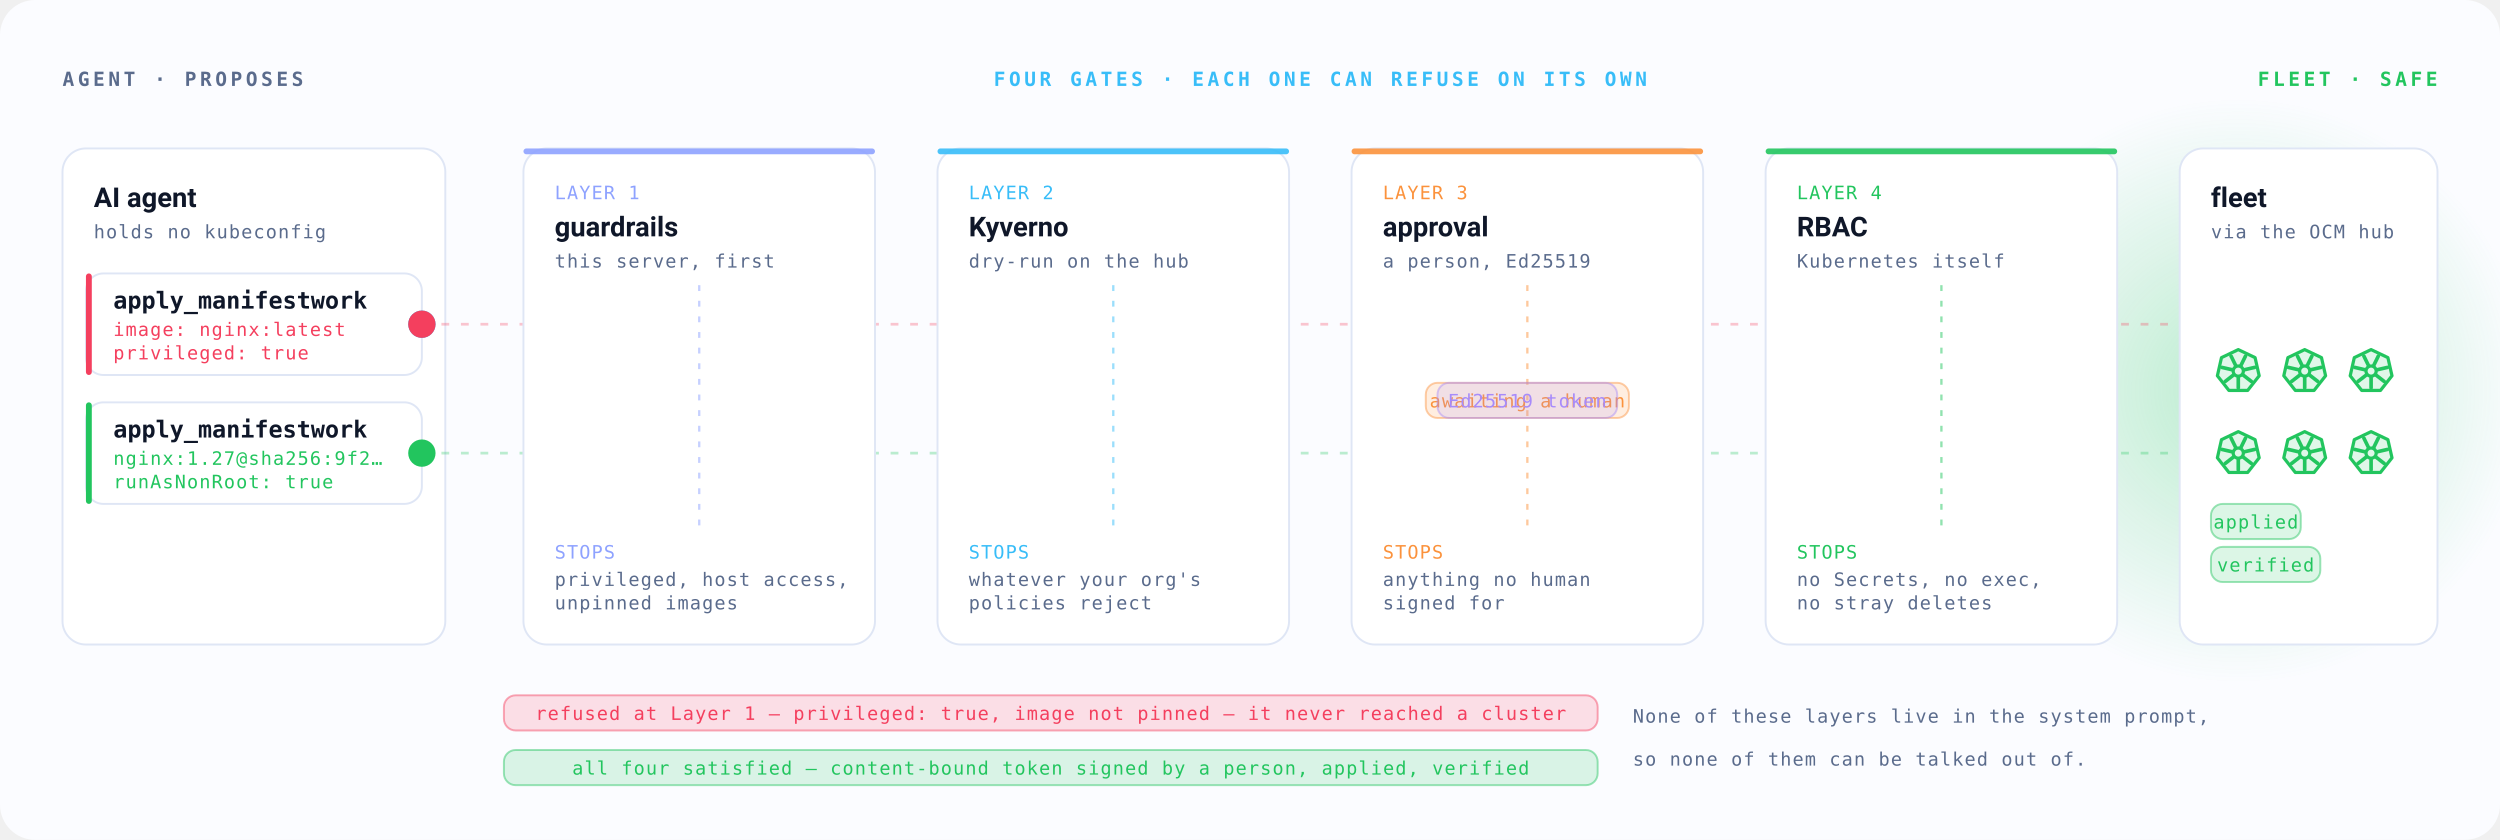
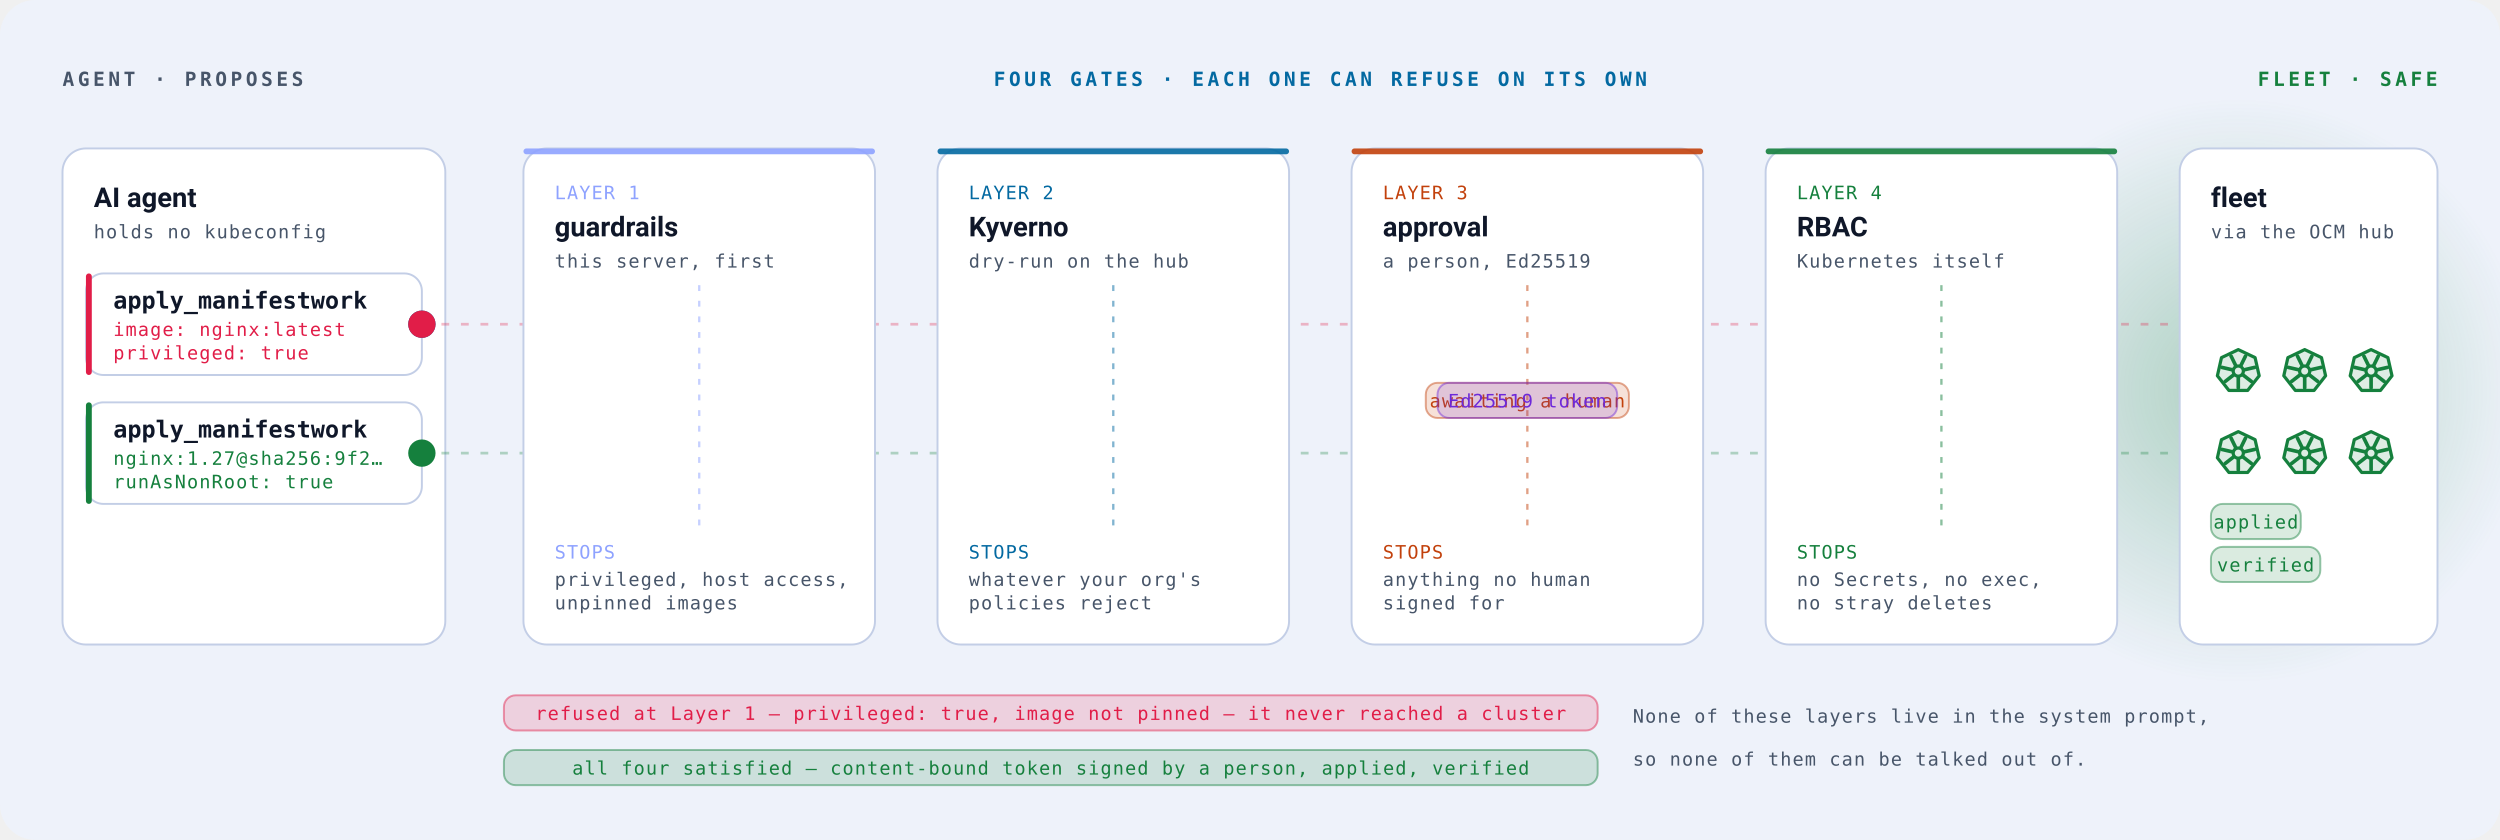
<svg xmlns="http://www.w3.org/2000/svg" viewBox="0 0 1280 430" role="img" aria-label="Two writes walk the same four gates: a privileged, unpinned request is refused at the first layer and never reaches a cluster, while a compliant one passes the static checks, Kyverno, a human Ed25519 signature and RBAC, and is applied and verified.">
  <style>
    .mono{font-family:ui-monospace,SFMono-Regular,Menlo,Consolas,monospace}
    .sans{font-family:system-ui,-apple-system,Segoe UI,Roboto,sans-serif}
    .b{font-size:12px;font-weight:700}.xs{font-size:9.5px;letter-spacing:.06em}
    .s{font-size:11px}.cap{font-size:10px;font-weight:700;letter-spacing:.18em}
    .num{font-size:22px;font-weight:700}
    @keyframes dash{to{stroke-dashoffset:-40}}
    @keyframes glow{0%,100%{opacity:.22}50%{opacity:.44}}
-     @keyframes blip{0%,100%{opacity:.25}50%{opacity:1}}
+     @keyframes blip{0%,100%{opacity:.5}50%{opacity:1}}
    .wire{animation:dash 1.6s linear infinite}
    .glow{animation:glow 4s ease-in-out infinite}

    @keyframes runA{0%,4%{transform:translateX(0)}14%,22%{transform:translateX(142.0px)}
      31%,100%{transform:translateX(0)}}
    @keyframes tintA{0%,13%{opacity:0}16%,30%{opacity:1}34%,100%{opacity:0}}
    @keyframes hideA{0%,13%{opacity:1}16%,30%{opacity:0}34%,100%{opacity:1}}
    @keyframes runB{0%,34%{transform:translateX(0)}
      41%,44%{transform:translateX(142.0px)}
      49%,52%{transform:translateX(354.0px)}
      57%,67%{transform:translateX(566.0px)}
      73%,76%{transform:translateX(778.0px)}
      83%,94%{transform:translateX(930px)}
      97%,100%{transform:translateX(930px);opacity:0}}
    @keyframes showB{0%,33%{opacity:0}35%,85%{opacity:1}91%,100%{opacity:0}}
@keyframes mA{0%,13%{opacity:0;transform:scale(.5)}17%,30%{opacity:1;transform:scale(1)}33%,100%{opacity:0;transform:scale(.5)}}@keyframes mB0{0%,38%{opacity:0;transform:scale(.5)}42%,94%{opacity:1;transform:scale(1)}97%,100%{opacity:0;transform:scale(.5)}}@keyframes mB1{0%,46%{opacity:0;transform:scale(.5)}50%,94%{opacity:1;transform:scale(1)}97%,100%{opacity:0;transform:scale(.5)}}@keyframes mB2{0%,64%{opacity:0;transform:scale(.5)}68%,94%{opacity:1;transform:scale(1)}97%,100%{opacity:0;transform:scale(.5)}}@keyframes mB3{0%,70%{opacity:0;transform:scale(.5)}74%,94%{opacity:1;transform:scale(1)}97%,100%{opacity:0;transform:scale(.5)}}.mB0{animation:mB0 15s ease-out infinite}.mB1{animation:mB1 15s ease-out infinite}.mB2{animation:mB2 15s ease-out infinite}.mB3{animation:mB3 15s ease-out infinite}
    @keyframes refused{0%,15%{opacity:0}19%,32%{opacity:1}36%,100%{opacity:0}}
    @keyframes waiting{0%,56%{opacity:0}59%,64%{opacity:1}67%,100%{opacity:0}}
    @keyframes signed{0%,64%{opacity:0}68%,94%{opacity:1}97%,100%{opacity:0}}
    @keyframes landed{0%,82%{opacity:0}86%,96%{opacity:1}99%,100%{opacity:0}}
-     @keyframes live{0%,84%{opacity:.42}90%,96%{opacity:1}99%,100%{opacity:.42}}
+     @keyframes live{0%,84%{opacity:.6}90%,96%{opacity:1}99%,100%{opacity:.6}}
    .pkt{transform-box:fill-box}
    .runA{animation:runA 15s ease-in-out infinite}
    .runB{animation:runB 15s ease-in-out infinite,showB 15s linear infinite}
    .tintA{animation:tintA 15s linear infinite}.hideA{animation:hideA 15s linear infinite}
    .m{transform-origin:center;transform-box:fill-box;opacity:0}
    .refused{animation:refused 15s linear infinite}
    .waiting{animation:waiting 15s ease-in-out infinite}
    .signed{animation:signed 15s linear infinite}
    .landed{animation:landed 15s linear infinite}
    .node{animation:live 15s ease-in-out infinite}
    .n1{animation-delay:.15s}.n2{animation-delay:.3s}.n3{animation-delay:.45s}
    .n4{animation-delay:.6s}.n5{animation-delay:.75s}
    @media (prefers-reduced-motion:reduce){
      .runB{transform:translateX(930px)}.m,.signed,.landed,.refused{opacity:1}
      .runA,.tintA,.waiting{opacity:0}.hideA{opacity:1}.node{opacity:1}}

    @media (prefers-reduced-motion:reduce){*{animation:none!important}}
  </style>
-   <rect width="1280" height="430" rx="18" fill="#fbfcff" />
+   <rect width="1280" height="430" rx="18" fill="#eef2fa" />
  <circle class="glow" cx="1146" cy="200" r="150" fill="url(#gg-light)" />
  <defs>
    <radialGradient id="gg-light">
-       <stop offset="0%" stop-color="#22c55e" stop-opacity=".3" />
-       <stop offset="100%" stop-color="#22c55e" stop-opacity="0" />
+       <stop offset="0%" stop-color="#15803d" stop-opacity=".3" />
+       <stop offset="100%" stop-color="#15803d" stop-opacity="0" />
    </radialGradient>
  </defs>
-   <text x="32" y="44" text-anchor="start" class="mono cap" fill="#5a6b8c">AGENT · PROPOSES</text>
-   <text x="676" y="44" text-anchor="middle" class="mono cap" fill="#38bdf8">FOUR GATES · EACH ONE CAN REFUSE ON ITS OWN</text>
-   <text x="1248" y="44" text-anchor="end" class="mono cap" fill="#22c55e">FLEET · SAFE</text>
-   <g>
-     <rect x="32" y="76" width="196" height="254" rx="12" fill="#ffffff" stroke="#dfe6f5" />
+   <text x="32" y="44" text-anchor="start" class="mono cap" fill="#475569">AGENT · PROPOSES</text>
+   <text x="676" y="44" text-anchor="middle" class="mono cap" fill="#0369a1">FOUR GATES · EACH ONE CAN REFUSE ON ITS OWN</text>
+   <text x="1248" y="44" text-anchor="end" class="mono cap" fill="#15803d">FLEET · SAFE</text>
+   <g>
+     <rect x="32" y="76" width="196" height="254" rx="12" fill="#ffffff" stroke="#c3cee6" />
    <text x="48" y="106" class="sans" font-size="14" font-weight="700" fill="#0f1729">AI agent</text>
-     <text x="48" y="122" class="mono xs" fill="#5a6b8c">holds no kubeconfig</text>
-     <rect x="44" y="140" width="172" height="52" rx="9" fill="#ffffff" stroke="#dfe6f5" />
-     <rect x="44" y="140" width="3" height="52" rx="1.5" fill="#f43f5e" />
+     <text x="48" y="122" class="mono xs" fill="#475569">holds no kubeconfig</text>
+     <rect x="44" y="140" width="172" height="52" rx="9" fill="#ffffff" stroke="#c3cee6" />
+     <rect x="44" y="140" width="3" height="52" rx="1.5" fill="#e11d48" />
    <text x="58" y="158" class="mono b" fill="#0f1729">apply_manifestwork</text>
-     <text x="58" y="172" class="mono xs" fill="#f43f5e">image: nginx:latest</text>
-     <text x="58" y="184" class="mono xs" fill="#f43f5e">privileged: true</text>
-     <rect x="44" y="206" width="172" height="52" rx="9" fill="#ffffff" stroke="#dfe6f5" />
-     <rect x="44" y="206" width="3" height="52" rx="1.5" fill="#22c55e" />
+     <text x="58" y="172" class="mono xs" fill="#e11d48">image: nginx:latest</text>
+     <text x="58" y="184" class="mono xs" fill="#e11d48">privileged: true</text>
+     <rect x="44" y="206" width="172" height="52" rx="9" fill="#ffffff" stroke="#c3cee6" />
+     <rect x="44" y="206" width="3" height="52" rx="1.5" fill="#15803d" />
    <text x="58" y="224" class="mono b" fill="#0f1729">apply_manifestwork</text>
-     <text x="58" y="238" class="mono xs" fill="#22c55e">nginx:1.27@sha256:9f2…</text>
-     <text x="58" y="250" class="mono xs" fill="#22c55e">runAsNonRoot: true</text>
-   </g>
-   <line class="wire" x1="216" y1="166" x2="1124" y2="166" stroke="#f43f5e" stroke-width="1.4" stroke-dasharray="4 6" opacity=".3" />
-   <line class="wire" x1="216" y1="232" x2="1124" y2="232" stroke="#22c55e" stroke-width="1.4" stroke-dasharray="4 6" opacity=".3" />
-   <g>
-     <rect x="268" y="76" width="180" height="254" rx="12" fill="#ffffff" stroke="#dfe6f5" />
+     <text x="58" y="238" class="mono xs" fill="#15803d">nginx:1.27@sha256:9f2…</text>
+     <text x="58" y="250" class="mono xs" fill="#15803d">runAsNonRoot: true</text>
+   </g>
+   <line class="wire" x1="216" y1="166" x2="1124" y2="166" stroke="#e11d48" stroke-width="1.4" stroke-dasharray="4 6" opacity=".3" />
+   <line class="wire" x1="216" y1="232" x2="1124" y2="232" stroke="#15803d" stroke-width="1.4" stroke-dasharray="4 6" opacity=".3" />
+   <g>
+     <rect x="268" y="76" width="180" height="254" rx="12" fill="#ffffff" stroke="#c3cee6" />
    <rect x="268" y="76" width="180" height="3" rx="1.5" fill="#8ea2ff" opacity=".9" />
    <text x="284" y="102" class="mono xs" fill="#8ea2ff">LAYER 1</text>
    <text x="284" y="121" class="sans" font-size="14" font-weight="700" fill="#0f1729">guardrails</text>
-     <text x="284" y="137" class="mono xs" fill="#5a6b8c">this server, first</text>
+     <text x="284" y="137" class="mono xs" fill="#475569">this server, first</text>
    <line x1="358.0" y1="146" x2="358.0" y2="272" stroke="#8ea2ff" stroke-width="1.2" stroke-dasharray="3 5" opacity=".5" />
    <text x="284" y="286" class="mono xs" fill="#8ea2ff">STOPS</text>
-     <text x="284" y="300" class="mono xs" fill="#5a6b8c">privileged, host access,</text>
-     <text x="284" y="312" class="mono xs" fill="#5a6b8c">unpinned images</text>
-   </g>
-   <g>
-     <rect x="480" y="76" width="180" height="254" rx="12" fill="#ffffff" stroke="#dfe6f5" />
-     <rect x="480" y="76" width="180" height="3" rx="1.5" fill="#38bdf8" opacity=".9" />
-     <text x="496" y="102" class="mono xs" fill="#38bdf8">LAYER 2</text>
+     <text x="284" y="300" class="mono xs" fill="#475569">privileged, host access,</text>
+     <text x="284" y="312" class="mono xs" fill="#475569">unpinned images</text>
+   </g>
+   <g>
+     <rect x="480" y="76" width="180" height="254" rx="12" fill="#ffffff" stroke="#c3cee6" />
+     <rect x="480" y="76" width="180" height="3" rx="1.5" fill="#0369a1" opacity=".9" />
+     <text x="496" y="102" class="mono xs" fill="#0369a1">LAYER 2</text>
    <text x="496" y="121" class="sans" font-size="14" font-weight="700" fill="#0f1729">Kyverno</text>
-     <text x="496" y="137" class="mono xs" fill="#5a6b8c">dry-run on the hub</text>
-     <line x1="570.0" y1="146" x2="570.0" y2="272" stroke="#38bdf8" stroke-width="1.2" stroke-dasharray="3 5" opacity=".5" />
-     <text x="496" y="286" class="mono xs" fill="#38bdf8">STOPS</text>
-     <text x="496" y="300" class="mono xs" fill="#5a6b8c">whatever your org's</text>
-     <text x="496" y="312" class="mono xs" fill="#5a6b8c">policies reject</text>
-   </g>
-   <g>
-     <rect x="692" y="76" width="180" height="254" rx="12" fill="#ffffff" stroke="#dfe6f5" />
-     <rect x="692" y="76" width="180" height="3" rx="1.5" fill="#fb923c" opacity=".9" />
-     <text x="708" y="102" class="mono xs" fill="#fb923c">LAYER 3</text>
+     <text x="496" y="137" class="mono xs" fill="#475569">dry-run on the hub</text>
+     <line x1="570.0" y1="146" x2="570.0" y2="272" stroke="#0369a1" stroke-width="1.2" stroke-dasharray="3 5" opacity=".5" />
+     <text x="496" y="286" class="mono xs" fill="#0369a1">STOPS</text>
+     <text x="496" y="300" class="mono xs" fill="#475569">whatever your org's</text>
+     <text x="496" y="312" class="mono xs" fill="#475569">policies reject</text>
+   </g>
+   <g>
+     <rect x="692" y="76" width="180" height="254" rx="12" fill="#ffffff" stroke="#c3cee6" />
+     <rect x="692" y="76" width="180" height="3" rx="1.5" fill="#c2410c" opacity=".9" />
+     <text x="708" y="102" class="mono xs" fill="#c2410c">LAYER 3</text>
    <text x="708" y="121" class="sans" font-size="14" font-weight="700" fill="#0f1729">approval</text>
-     <text x="708" y="137" class="mono xs" fill="#5a6b8c">a person, Ed25519</text>
-     <line x1="782.0" y1="146" x2="782.0" y2="272" stroke="#fb923c" stroke-width="1.2" stroke-dasharray="3 5" opacity=".5" />
-     <text x="708" y="286" class="mono xs" fill="#fb923c">STOPS</text>
-     <text x="708" y="300" class="mono xs" fill="#5a6b8c">anything no human</text>
-     <text x="708" y="312" class="mono xs" fill="#5a6b8c">signed for</text>
-   </g>
-   <g>
-     <rect x="904" y="76" width="180" height="254" rx="12" fill="#ffffff" stroke="#dfe6f5" />
-     <rect x="904" y="76" width="180" height="3" rx="1.5" fill="#22c55e" opacity=".9" />
-     <text x="920" y="102" class="mono xs" fill="#22c55e">LAYER 4</text>
+     <text x="708" y="137" class="mono xs" fill="#475569">a person, Ed25519</text>
+     <line x1="782.0" y1="146" x2="782.0" y2="272" stroke="#c2410c" stroke-width="1.2" stroke-dasharray="3 5" opacity=".5" />
+     <text x="708" y="286" class="mono xs" fill="#c2410c">STOPS</text>
+     <text x="708" y="300" class="mono xs" fill="#475569">anything no human</text>
+     <text x="708" y="312" class="mono xs" fill="#475569">signed for</text>
+   </g>
+   <g>
+     <rect x="904" y="76" width="180" height="254" rx="12" fill="#ffffff" stroke="#c3cee6" />
+     <rect x="904" y="76" width="180" height="3" rx="1.5" fill="#15803d" opacity=".9" />
+     <text x="920" y="102" class="mono xs" fill="#15803d">LAYER 4</text>
    <text x="920" y="121" class="sans" font-size="14" font-weight="700" fill="#0f1729">RBAC</text>
-     <text x="920" y="137" class="mono xs" fill="#5a6b8c">Kubernetes itself</text>
-     <line x1="994.0" y1="146" x2="994.0" y2="272" stroke="#22c55e" stroke-width="1.2" stroke-dasharray="3 5" opacity=".5" />
-     <text x="920" y="286" class="mono xs" fill="#22c55e">STOPS</text>
-     <text x="920" y="300" class="mono xs" fill="#5a6b8c">no Secrets, no exec,</text>
-     <text x="920" y="312" class="mono xs" fill="#5a6b8c">no stray deletes</text>
-   </g>
-   <g>
-     <rect x="1116" y="76" width="132" height="254" rx="12" fill="#ffffff" stroke="#dfe6f5" />
+     <text x="920" y="137" class="mono xs" fill="#475569">Kubernetes itself</text>
+     <line x1="994.0" y1="146" x2="994.0" y2="272" stroke="#15803d" stroke-width="1.2" stroke-dasharray="3 5" opacity=".5" />
+     <text x="920" y="286" class="mono xs" fill="#15803d">STOPS</text>
+     <text x="920" y="300" class="mono xs" fill="#475569">no Secrets, no exec,</text>
+     <text x="920" y="312" class="mono xs" fill="#475569">no stray deletes</text>
+   </g>
+   <g>
+     <rect x="1116" y="76" width="132" height="254" rx="12" fill="#ffffff" stroke="#c3cee6" />
    <text x="1132" y="106" class="sans" font-size="14" font-weight="700" fill="#0f1729">fleet</text>
-     <text x="1132" y="122" class="mono xs" fill="#5a6b8c">via the OCM hub</text>
+     <text x="1132" y="122" class="mono xs" fill="#475569">via the OCM hub</text>
    <g class="node n0">
-       <polygon points="1146.0,179.0 1154.6,183.1 1156.7,192.4 1150.8,199.9 1141.2,199.9 1135.3,192.4 1137.4,183.1" fill="#22c55e" fill-opacity=".14" stroke="#22c55e" stroke-width="1.65" stroke-linejoin="round" />
-       <line x1="1147.4" y1="187.0" x2="1149.7" y2="182.3" stroke="#22c55e" stroke-width="1.87" stroke-linecap="round" />
-       <line x1="1149.2" y1="189.3" x2="1154.4" y2="188.1" stroke="#22c55e" stroke-width="1.87" stroke-linecap="round" />
-       <line x1="1148.6" y1="192.1" x2="1152.7" y2="195.3" stroke="#22c55e" stroke-width="1.87" stroke-linecap="round" />
-       <line x1="1146.0" y1="193.3" x2="1146.0" y2="198.6" stroke="#22c55e" stroke-width="1.87" stroke-linecap="round" />
-       <line x1="1143.4" y1="192.1" x2="1139.3" y2="195.3" stroke="#22c55e" stroke-width="1.87" stroke-linecap="round" />
-       <line x1="1142.8" y1="189.3" x2="1137.6" y2="188.1" stroke="#22c55e" stroke-width="1.87" stroke-linecap="round" />
-       <line x1="1144.6" y1="187.0" x2="1142.3" y2="182.3" stroke="#22c55e" stroke-width="1.87" stroke-linecap="round" />
-       <circle cx="1146" cy="190" r="2.6" fill="none" stroke="#22c55e" stroke-width="1.65" />
+       <polygon points="1146.0,179.0 1154.6,183.1 1156.7,192.4 1150.8,199.9 1141.2,199.9 1135.3,192.4 1137.4,183.1" fill="#15803d" fill-opacity=".14" stroke="#15803d" stroke-width="1.65" stroke-linejoin="round" />
+       <line x1="1147.4" y1="187.0" x2="1149.7" y2="182.3" stroke="#15803d" stroke-width="1.87" stroke-linecap="round" />
+       <line x1="1149.2" y1="189.3" x2="1154.4" y2="188.1" stroke="#15803d" stroke-width="1.87" stroke-linecap="round" />
+       <line x1="1148.6" y1="192.1" x2="1152.7" y2="195.3" stroke="#15803d" stroke-width="1.87" stroke-linecap="round" />
+       <line x1="1146.0" y1="193.3" x2="1146.0" y2="198.6" stroke="#15803d" stroke-width="1.87" stroke-linecap="round" />
+       <line x1="1143.4" y1="192.1" x2="1139.3" y2="195.3" stroke="#15803d" stroke-width="1.87" stroke-linecap="round" />
+       <line x1="1142.8" y1="189.3" x2="1137.6" y2="188.1" stroke="#15803d" stroke-width="1.87" stroke-linecap="round" />
+       <line x1="1144.6" y1="187.0" x2="1142.3" y2="182.3" stroke="#15803d" stroke-width="1.87" stroke-linecap="round" />
+       <circle cx="1146" cy="190" r="2.6" fill="none" stroke="#15803d" stroke-width="1.65" />
    </g>
    <g class="node n1">
-       <polygon points="1180.0,179.0 1188.6,183.1 1190.7,192.4 1184.8,199.9 1175.2,199.9 1169.3,192.4 1171.4,183.1" fill="#22c55e" fill-opacity=".14" stroke="#22c55e" stroke-width="1.65" stroke-linejoin="round" />
-       <line x1="1181.4" y1="187.0" x2="1183.7" y2="182.3" stroke="#22c55e" stroke-width="1.87" stroke-linecap="round" />
-       <line x1="1183.2" y1="189.3" x2="1188.4" y2="188.1" stroke="#22c55e" stroke-width="1.87" stroke-linecap="round" />
-       <line x1="1182.6" y1="192.1" x2="1186.7" y2="195.3" stroke="#22c55e" stroke-width="1.87" stroke-linecap="round" />
-       <line x1="1180.0" y1="193.3" x2="1180.0" y2="198.6" stroke="#22c55e" stroke-width="1.87" stroke-linecap="round" />
-       <line x1="1177.4" y1="192.1" x2="1173.3" y2="195.3" stroke="#22c55e" stroke-width="1.87" stroke-linecap="round" />
-       <line x1="1176.8" y1="189.3" x2="1171.6" y2="188.1" stroke="#22c55e" stroke-width="1.87" stroke-linecap="round" />
-       <line x1="1178.6" y1="187.0" x2="1176.3" y2="182.3" stroke="#22c55e" stroke-width="1.87" stroke-linecap="round" />
-       <circle cx="1180" cy="190" r="2.6" fill="none" stroke="#22c55e" stroke-width="1.65" />
+       <polygon points="1180.0,179.0 1188.6,183.1 1190.7,192.4 1184.8,199.9 1175.2,199.9 1169.3,192.4 1171.4,183.1" fill="#15803d" fill-opacity=".14" stroke="#15803d" stroke-width="1.65" stroke-linejoin="round" />
+       <line x1="1181.4" y1="187.0" x2="1183.7" y2="182.3" stroke="#15803d" stroke-width="1.87" stroke-linecap="round" />
+       <line x1="1183.2" y1="189.3" x2="1188.4" y2="188.1" stroke="#15803d" stroke-width="1.87" stroke-linecap="round" />
+       <line x1="1182.6" y1="192.1" x2="1186.7" y2="195.3" stroke="#15803d" stroke-width="1.87" stroke-linecap="round" />
+       <line x1="1180.0" y1="193.3" x2="1180.0" y2="198.6" stroke="#15803d" stroke-width="1.87" stroke-linecap="round" />
+       <line x1="1177.4" y1="192.1" x2="1173.3" y2="195.3" stroke="#15803d" stroke-width="1.87" stroke-linecap="round" />
+       <line x1="1176.8" y1="189.3" x2="1171.6" y2="188.1" stroke="#15803d" stroke-width="1.87" stroke-linecap="round" />
+       <line x1="1178.6" y1="187.0" x2="1176.3" y2="182.3" stroke="#15803d" stroke-width="1.87" stroke-linecap="round" />
+       <circle cx="1180" cy="190" r="2.6" fill="none" stroke="#15803d" stroke-width="1.65" />
    </g>
    <g class="node n2">
-       <polygon points="1214.0,179.0 1222.6,183.1 1224.7,192.4 1218.8,199.9 1209.2,199.9 1203.3,192.4 1205.4,183.1" fill="#22c55e" fill-opacity=".14" stroke="#22c55e" stroke-width="1.65" stroke-linejoin="round" />
-       <line x1="1215.4" y1="187.0" x2="1217.7" y2="182.3" stroke="#22c55e" stroke-width="1.87" stroke-linecap="round" />
-       <line x1="1217.2" y1="189.3" x2="1222.4" y2="188.1" stroke="#22c55e" stroke-width="1.87" stroke-linecap="round" />
-       <line x1="1216.6" y1="192.1" x2="1220.7" y2="195.3" stroke="#22c55e" stroke-width="1.87" stroke-linecap="round" />
-       <line x1="1214.0" y1="193.3" x2="1214.0" y2="198.6" stroke="#22c55e" stroke-width="1.87" stroke-linecap="round" />
-       <line x1="1211.4" y1="192.1" x2="1207.3" y2="195.3" stroke="#22c55e" stroke-width="1.87" stroke-linecap="round" />
-       <line x1="1210.8" y1="189.3" x2="1205.6" y2="188.1" stroke="#22c55e" stroke-width="1.87" stroke-linecap="round" />
-       <line x1="1212.6" y1="187.0" x2="1210.3" y2="182.3" stroke="#22c55e" stroke-width="1.87" stroke-linecap="round" />
-       <circle cx="1214" cy="190" r="2.6" fill="none" stroke="#22c55e" stroke-width="1.65" />
+       <polygon points="1214.0,179.0 1222.6,183.1 1224.7,192.4 1218.8,199.9 1209.2,199.9 1203.3,192.4 1205.4,183.1" fill="#15803d" fill-opacity=".14" stroke="#15803d" stroke-width="1.65" stroke-linejoin="round" />
+       <line x1="1215.4" y1="187.0" x2="1217.7" y2="182.3" stroke="#15803d" stroke-width="1.87" stroke-linecap="round" />
+       <line x1="1217.2" y1="189.3" x2="1222.4" y2="188.1" stroke="#15803d" stroke-width="1.87" stroke-linecap="round" />
+       <line x1="1216.6" y1="192.1" x2="1220.7" y2="195.3" stroke="#15803d" stroke-width="1.87" stroke-linecap="round" />
+       <line x1="1214.0" y1="193.3" x2="1214.0" y2="198.6" stroke="#15803d" stroke-width="1.87" stroke-linecap="round" />
+       <line x1="1211.4" y1="192.1" x2="1207.3" y2="195.3" stroke="#15803d" stroke-width="1.87" stroke-linecap="round" />
+       <line x1="1210.8" y1="189.3" x2="1205.6" y2="188.1" stroke="#15803d" stroke-width="1.87" stroke-linecap="round" />
+       <line x1="1212.6" y1="187.0" x2="1210.3" y2="182.3" stroke="#15803d" stroke-width="1.87" stroke-linecap="round" />
+       <circle cx="1214" cy="190" r="2.6" fill="none" stroke="#15803d" stroke-width="1.65" />
    </g>
    <g class="node n3">
-       <polygon points="1146.0,221.0 1154.6,225.1 1156.7,234.4 1150.8,241.9 1141.2,241.9 1135.3,234.4 1137.4,225.1" fill="#22c55e" fill-opacity=".14" stroke="#22c55e" stroke-width="1.65" stroke-linejoin="round" />
-       <line x1="1147.4" y1="229.0" x2="1149.7" y2="224.3" stroke="#22c55e" stroke-width="1.87" stroke-linecap="round" />
-       <line x1="1149.2" y1="231.3" x2="1154.4" y2="230.1" stroke="#22c55e" stroke-width="1.87" stroke-linecap="round" />
-       <line x1="1148.6" y1="234.1" x2="1152.7" y2="237.3" stroke="#22c55e" stroke-width="1.87" stroke-linecap="round" />
-       <line x1="1146.0" y1="235.3" x2="1146.0" y2="240.6" stroke="#22c55e" stroke-width="1.87" stroke-linecap="round" />
-       <line x1="1143.4" y1="234.1" x2="1139.3" y2="237.3" stroke="#22c55e" stroke-width="1.87" stroke-linecap="round" />
-       <line x1="1142.8" y1="231.3" x2="1137.6" y2="230.1" stroke="#22c55e" stroke-width="1.87" stroke-linecap="round" />
-       <line x1="1144.6" y1="229.0" x2="1142.3" y2="224.3" stroke="#22c55e" stroke-width="1.87" stroke-linecap="round" />
-       <circle cx="1146" cy="232" r="2.6" fill="none" stroke="#22c55e" stroke-width="1.65" />
+       <polygon points="1146.0,221.0 1154.6,225.1 1156.7,234.4 1150.8,241.9 1141.2,241.9 1135.3,234.4 1137.4,225.1" fill="#15803d" fill-opacity=".14" stroke="#15803d" stroke-width="1.65" stroke-linejoin="round" />
+       <line x1="1147.4" y1="229.0" x2="1149.7" y2="224.3" stroke="#15803d" stroke-width="1.87" stroke-linecap="round" />
+       <line x1="1149.2" y1="231.3" x2="1154.4" y2="230.1" stroke="#15803d" stroke-width="1.87" stroke-linecap="round" />
+       <line x1="1148.6" y1="234.1" x2="1152.7" y2="237.3" stroke="#15803d" stroke-width="1.87" stroke-linecap="round" />
+       <line x1="1146.0" y1="235.3" x2="1146.0" y2="240.6" stroke="#15803d" stroke-width="1.87" stroke-linecap="round" />
+       <line x1="1143.4" y1="234.1" x2="1139.3" y2="237.3" stroke="#15803d" stroke-width="1.87" stroke-linecap="round" />
+       <line x1="1142.8" y1="231.3" x2="1137.6" y2="230.1" stroke="#15803d" stroke-width="1.87" stroke-linecap="round" />
+       <line x1="1144.6" y1="229.0" x2="1142.3" y2="224.3" stroke="#15803d" stroke-width="1.87" stroke-linecap="round" />
+       <circle cx="1146" cy="232" r="2.6" fill="none" stroke="#15803d" stroke-width="1.65" />
    </g>
    <g class="node n4">
-       <polygon points="1180.0,221.0 1188.6,225.1 1190.7,234.4 1184.8,241.9 1175.2,241.9 1169.3,234.4 1171.4,225.1" fill="#22c55e" fill-opacity=".14" stroke="#22c55e" stroke-width="1.65" stroke-linejoin="round" />
-       <line x1="1181.4" y1="229.0" x2="1183.7" y2="224.3" stroke="#22c55e" stroke-width="1.87" stroke-linecap="round" />
-       <line x1="1183.2" y1="231.3" x2="1188.4" y2="230.1" stroke="#22c55e" stroke-width="1.87" stroke-linecap="round" />
-       <line x1="1182.6" y1="234.1" x2="1186.7" y2="237.3" stroke="#22c55e" stroke-width="1.87" stroke-linecap="round" />
-       <line x1="1180.0" y1="235.3" x2="1180.0" y2="240.6" stroke="#22c55e" stroke-width="1.87" stroke-linecap="round" />
-       <line x1="1177.4" y1="234.1" x2="1173.3" y2="237.3" stroke="#22c55e" stroke-width="1.87" stroke-linecap="round" />
-       <line x1="1176.8" y1="231.3" x2="1171.6" y2="230.1" stroke="#22c55e" stroke-width="1.87" stroke-linecap="round" />
-       <line x1="1178.6" y1="229.0" x2="1176.3" y2="224.3" stroke="#22c55e" stroke-width="1.87" stroke-linecap="round" />
-       <circle cx="1180" cy="232" r="2.6" fill="none" stroke="#22c55e" stroke-width="1.65" />
+       <polygon points="1180.0,221.0 1188.6,225.1 1190.7,234.4 1184.8,241.9 1175.2,241.9 1169.3,234.4 1171.4,225.1" fill="#15803d" fill-opacity=".14" stroke="#15803d" stroke-width="1.65" stroke-linejoin="round" />
+       <line x1="1181.4" y1="229.0" x2="1183.7" y2="224.3" stroke="#15803d" stroke-width="1.87" stroke-linecap="round" />
+       <line x1="1183.2" y1="231.3" x2="1188.4" y2="230.1" stroke="#15803d" stroke-width="1.87" stroke-linecap="round" />
+       <line x1="1182.6" y1="234.1" x2="1186.7" y2="237.3" stroke="#15803d" stroke-width="1.87" stroke-linecap="round" />
+       <line x1="1180.0" y1="235.3" x2="1180.0" y2="240.6" stroke="#15803d" stroke-width="1.87" stroke-linecap="round" />
+       <line x1="1177.4" y1="234.1" x2="1173.3" y2="237.3" stroke="#15803d" stroke-width="1.87" stroke-linecap="round" />
+       <line x1="1176.8" y1="231.3" x2="1171.6" y2="230.1" stroke="#15803d" stroke-width="1.87" stroke-linecap="round" />
+       <line x1="1178.6" y1="229.0" x2="1176.3" y2="224.3" stroke="#15803d" stroke-width="1.87" stroke-linecap="round" />
+       <circle cx="1180" cy="232" r="2.6" fill="none" stroke="#15803d" stroke-width="1.65" />
    </g>
    <g class="node n5">
-       <polygon points="1214.0,221.0 1222.6,225.1 1224.7,234.4 1218.8,241.9 1209.2,241.9 1203.3,234.4 1205.4,225.1" fill="#22c55e" fill-opacity=".14" stroke="#22c55e" stroke-width="1.65" stroke-linejoin="round" />
-       <line x1="1215.4" y1="229.0" x2="1217.7" y2="224.3" stroke="#22c55e" stroke-width="1.87" stroke-linecap="round" />
-       <line x1="1217.2" y1="231.3" x2="1222.4" y2="230.1" stroke="#22c55e" stroke-width="1.87" stroke-linecap="round" />
-       <line x1="1216.6" y1="234.1" x2="1220.7" y2="237.3" stroke="#22c55e" stroke-width="1.87" stroke-linecap="round" />
-       <line x1="1214.0" y1="235.3" x2="1214.0" y2="240.6" stroke="#22c55e" stroke-width="1.87" stroke-linecap="round" />
-       <line x1="1211.4" y1="234.1" x2="1207.3" y2="237.3" stroke="#22c55e" stroke-width="1.87" stroke-linecap="round" />
-       <line x1="1210.8" y1="231.3" x2="1205.6" y2="230.1" stroke="#22c55e" stroke-width="1.87" stroke-linecap="round" />
-       <line x1="1212.6" y1="229.0" x2="1210.3" y2="224.3" stroke="#22c55e" stroke-width="1.87" stroke-linecap="round" />
-       <circle cx="1214" cy="232" r="2.6" fill="none" stroke="#22c55e" stroke-width="1.65" />
+       <polygon points="1214.0,221.0 1222.6,225.1 1224.7,234.4 1218.8,241.9 1209.2,241.9 1203.3,234.4 1205.4,225.1" fill="#15803d" fill-opacity=".14" stroke="#15803d" stroke-width="1.65" stroke-linejoin="round" />
+       <line x1="1215.4" y1="229.0" x2="1217.7" y2="224.3" stroke="#15803d" stroke-width="1.87" stroke-linecap="round" />
+       <line x1="1217.2" y1="231.3" x2="1222.4" y2="230.1" stroke="#15803d" stroke-width="1.87" stroke-linecap="round" />
+       <line x1="1216.6" y1="234.1" x2="1220.7" y2="237.3" stroke="#15803d" stroke-width="1.87" stroke-linecap="round" />
+       <line x1="1214.0" y1="235.3" x2="1214.0" y2="240.6" stroke="#15803d" stroke-width="1.87" stroke-linecap="round" />
+       <line x1="1211.4" y1="234.1" x2="1207.3" y2="237.3" stroke="#15803d" stroke-width="1.87" stroke-linecap="round" />
+       <line x1="1210.8" y1="231.3" x2="1205.6" y2="230.1" stroke="#15803d" stroke-width="1.87" stroke-linecap="round" />
+       <line x1="1212.6" y1="229.0" x2="1210.3" y2="224.3" stroke="#15803d" stroke-width="1.87" stroke-linecap="round" />
+       <circle cx="1214" cy="232" r="2.6" fill="none" stroke="#15803d" stroke-width="1.65" />
    </g>
    <g class="landed">
      <g>
-         <rect x="1132" y="258" width="46" height="18" rx="6" fill="#22c55e" fill-opacity=".16" stroke="#22c55e" stroke-opacity=".45" />
-         <text x="1155.0" y="270.6" text-anchor="middle" class="mono xs" fill="#22c55e">applied</text>
+         <rect x="1132" y="258" width="46" height="18" rx="6" fill="#15803d" fill-opacity=".16" stroke="#15803d" stroke-opacity=".45" />
+         <text x="1155.0" y="270.6" text-anchor="middle" class="mono xs" fill="#15803d">applied</text>
      </g>
      <g>
-         <rect x="1132" y="280" width="56" height="18" rx="6" fill="#22c55e" fill-opacity=".16" stroke="#22c55e" stroke-opacity=".45" />
-         <text x="1160.0" y="292.6" text-anchor="middle" class="mono xs" fill="#22c55e">verified</text>
+         <rect x="1132" y="280" width="56" height="18" rx="6" fill="#15803d" fill-opacity=".16" stroke="#15803d" stroke-opacity=".45" />
+         <text x="1160.0" y="292.6" text-anchor="middle" class="mono xs" fill="#15803d">verified</text>
      </g>
    </g>
  </g>
  <g class="m mA">
-     <circle cx="358.0" cy="192" r="8" fill="#f43f5e" fill-opacity=".18" stroke="#f43f5e" stroke-width="1.4" />
-     <path d="M354.64 188.64 l6.72 6.72 M361.36 188.64 l-6.72 6.72" fill="none" stroke="#f43f5e" stroke-width="2" stroke-linecap="round" />
+     <circle cx="358.0" cy="192" r="8" fill="#e11d48" fill-opacity=".18" stroke="#e11d48" stroke-width="1.4" />
+     <path d="M354.64 188.64 l6.72 6.72 M361.36 188.64 l-6.72 6.72" fill="none" stroke="#e11d48" stroke-width="2" stroke-linecap="round" />
  </g>
  <g class="m mB0">
-     <circle cx="358.0" cy="258" r="8" fill="#22c55e" fill-opacity=".18" stroke="#22c55e" stroke-width="1.4" />
-     <path d="M353.84 258 l3.328 3.328 l5.824 -6.656" fill="none" stroke="#22c55e" stroke-width="2" stroke-linecap="round" stroke-linejoin="round" />
+     <circle cx="358.0" cy="258" r="8" fill="#15803d" fill-opacity=".18" stroke="#15803d" stroke-width="1.4" />
+     <path d="M353.84 258 l3.328 3.328 l5.824 -6.656" fill="none" stroke="#15803d" stroke-width="2" stroke-linecap="round" stroke-linejoin="round" />
  </g>
  <g class="m mB1">
-     <circle cx="570.0" cy="258" r="8" fill="#22c55e" fill-opacity=".18" stroke="#22c55e" stroke-width="1.4" />
-     <path d="M565.84 258 l3.328 3.328 l5.824 -6.656" fill="none" stroke="#22c55e" stroke-width="2" stroke-linecap="round" stroke-linejoin="round" />
+     <circle cx="570.0" cy="258" r="8" fill="#15803d" fill-opacity=".18" stroke="#15803d" stroke-width="1.4" />
+     <path d="M565.84 258 l3.328 3.328 l5.824 -6.656" fill="none" stroke="#15803d" stroke-width="2" stroke-linecap="round" stroke-linejoin="round" />
  </g>
  <g class="m mB2">
-     <circle cx="782.0" cy="258" r="8" fill="#22c55e" fill-opacity=".18" stroke="#22c55e" stroke-width="1.4" />
-     <path d="M777.84 258 l3.328 3.328 l5.824 -6.656" fill="none" stroke="#22c55e" stroke-width="2" stroke-linecap="round" stroke-linejoin="round" />
+     <circle cx="782.0" cy="258" r="8" fill="#15803d" fill-opacity=".18" stroke="#15803d" stroke-width="1.4" />
+     <path d="M777.84 258 l3.328 3.328 l5.824 -6.656" fill="none" stroke="#15803d" stroke-width="2" stroke-linecap="round" stroke-linejoin="round" />
  </g>
  <g class="m mB3">
-     <circle cx="994.0" cy="258" r="8" fill="#22c55e" fill-opacity=".18" stroke="#22c55e" stroke-width="1.4" />
-     <path d="M989.84 258 l3.328 3.328 l5.824 -6.656" fill="none" stroke="#22c55e" stroke-width="2" stroke-linecap="round" stroke-linejoin="round" />
+     <circle cx="994.0" cy="258" r="8" fill="#15803d" fill-opacity=".18" stroke="#15803d" stroke-width="1.4" />
+     <path d="M989.84 258 l3.328 3.328 l5.824 -6.656" fill="none" stroke="#15803d" stroke-width="2" stroke-linecap="round" stroke-linejoin="round" />
  </g>
  <g class="waiting">
    <g>
-       <rect x="730.0" y="196" width="104" height="18" rx="6" fill="#fb923c" fill-opacity=".16" stroke="#fb923c" stroke-opacity=".45" />
-       <text x="782.0" y="208.6" text-anchor="middle" class="mono xs" fill="#fb923c">awaiting a human</text>
+       <rect x="730.0" y="196" width="104" height="18" rx="6" fill="#c2410c" fill-opacity=".16" stroke="#c2410c" stroke-opacity=".45" />
+       <text x="782.0" y="208.6" text-anchor="middle" class="mono xs" fill="#c2410c">awaiting a human</text>
    </g>
  </g>
  <g class="signed">
    <g>
-       <rect x="736.0" y="196" width="92" height="18" rx="6" fill="#a78bfa" fill-opacity=".16" stroke="#a78bfa" stroke-opacity=".45" />
-       <text x="782.0" y="208.6" text-anchor="middle" class="mono xs" fill="#a78bfa">Ed25519 token</text>
+       <rect x="736.0" y="196" width="92" height="18" rx="6" fill="#6d28d9" fill-opacity=".16" stroke="#6d28d9" stroke-opacity=".45" />
+       <text x="782.0" y="208.6" text-anchor="middle" class="mono xs" fill="#6d28d9">Ed25519 token</text>
    </g>
  </g>
  <g class="pkt runA">
    <g class="hideA">
-       <circle cx="216" cy="166" r="7" fill="#38bdf8" />
+       <circle cx="216" cy="166" r="7" fill="#0369a1" />
    </g>
    <g class="tintA">
-       <circle cx="216" cy="166" r="7" fill="#f43f5e" />
+       <circle cx="216" cy="166" r="7" fill="#e11d48" />
    </g>
  </g>
  <g class="pkt runB">
-     <circle cx="216" cy="232" r="7" fill="#22c55e" />
+     <circle cx="216" cy="232" r="7" fill="#15803d" />
  </g>
  <g class="refused">
    <g>
-       <rect x="258" y="356" width="560" height="18" rx="6" fill="#f43f5e" fill-opacity=".16" stroke="#f43f5e" stroke-opacity=".45" />
-       <text x="538.0" y="368.6" text-anchor="middle" class="mono xs" fill="#f43f5e">refused at Layer 1 — privileged: true, image not pinned — it never reached a cluster</text>
+       <rect x="258" y="356" width="560" height="18" rx="6" fill="#e11d48" fill-opacity=".16" stroke="#e11d48" stroke-opacity=".45" />
+       <text x="538.0" y="368.6" text-anchor="middle" class="mono xs" fill="#e11d48">refused at Layer 1 — privileged: true, image not pinned — it never reached a cluster</text>
    </g>
  </g>
  <g class="signed">
    <g>
-       <rect x="258" y="384" width="560" height="18" rx="6" fill="#22c55e" fill-opacity=".16" stroke="#22c55e" stroke-opacity=".45" />
-       <text x="538.0" y="396.6" text-anchor="middle" class="mono xs" fill="#22c55e">all four satisfied — content-bound token signed by a person, applied, verified</text>
-     </g>
-   </g>
-   <text x="836" y="370" class="mono xs" fill="#5a6b8c">None of these layers live in the system prompt,</text>
-   <text x="836" y="392" class="mono xs" fill="#5a6b8c">so none of them can be talked out of.</text>
+       <rect x="258" y="384" width="560" height="18" rx="6" fill="#15803d" fill-opacity=".16" stroke="#15803d" stroke-opacity=".45" />
+       <text x="538.0" y="396.6" text-anchor="middle" class="mono xs" fill="#15803d">all four satisfied — content-bound token signed by a person, applied, verified</text>
+     </g>
+   </g>
+   <text x="836" y="370" class="mono xs" fill="#475569">None of these layers live in the system prompt,</text>
+   <text x="836" y="392" class="mono xs" fill="#475569">so none of them can be talked out of.</text>
</svg>
